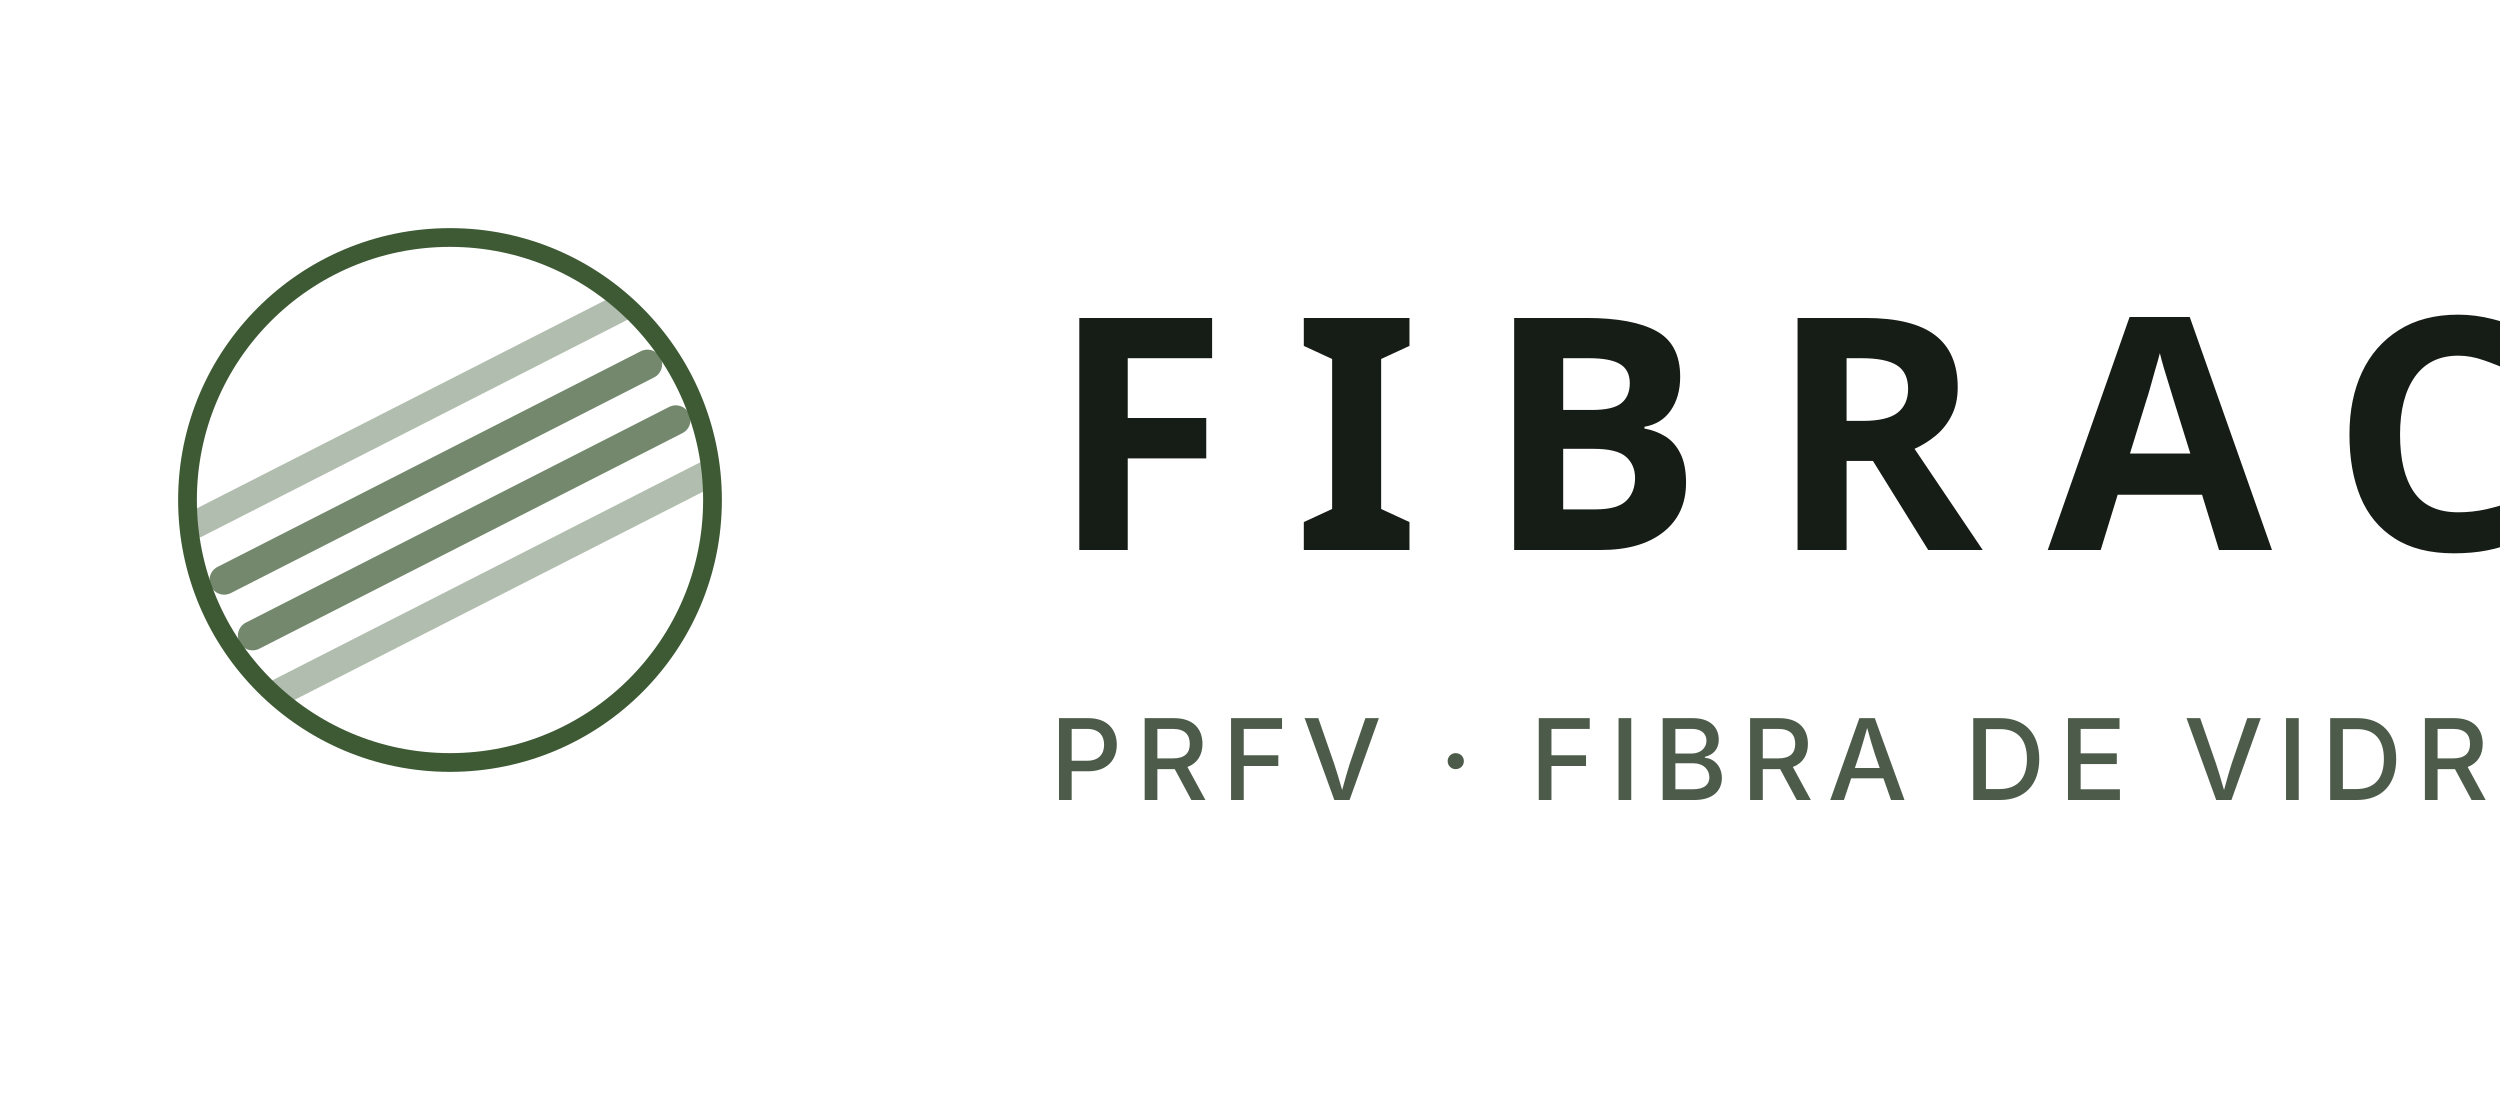
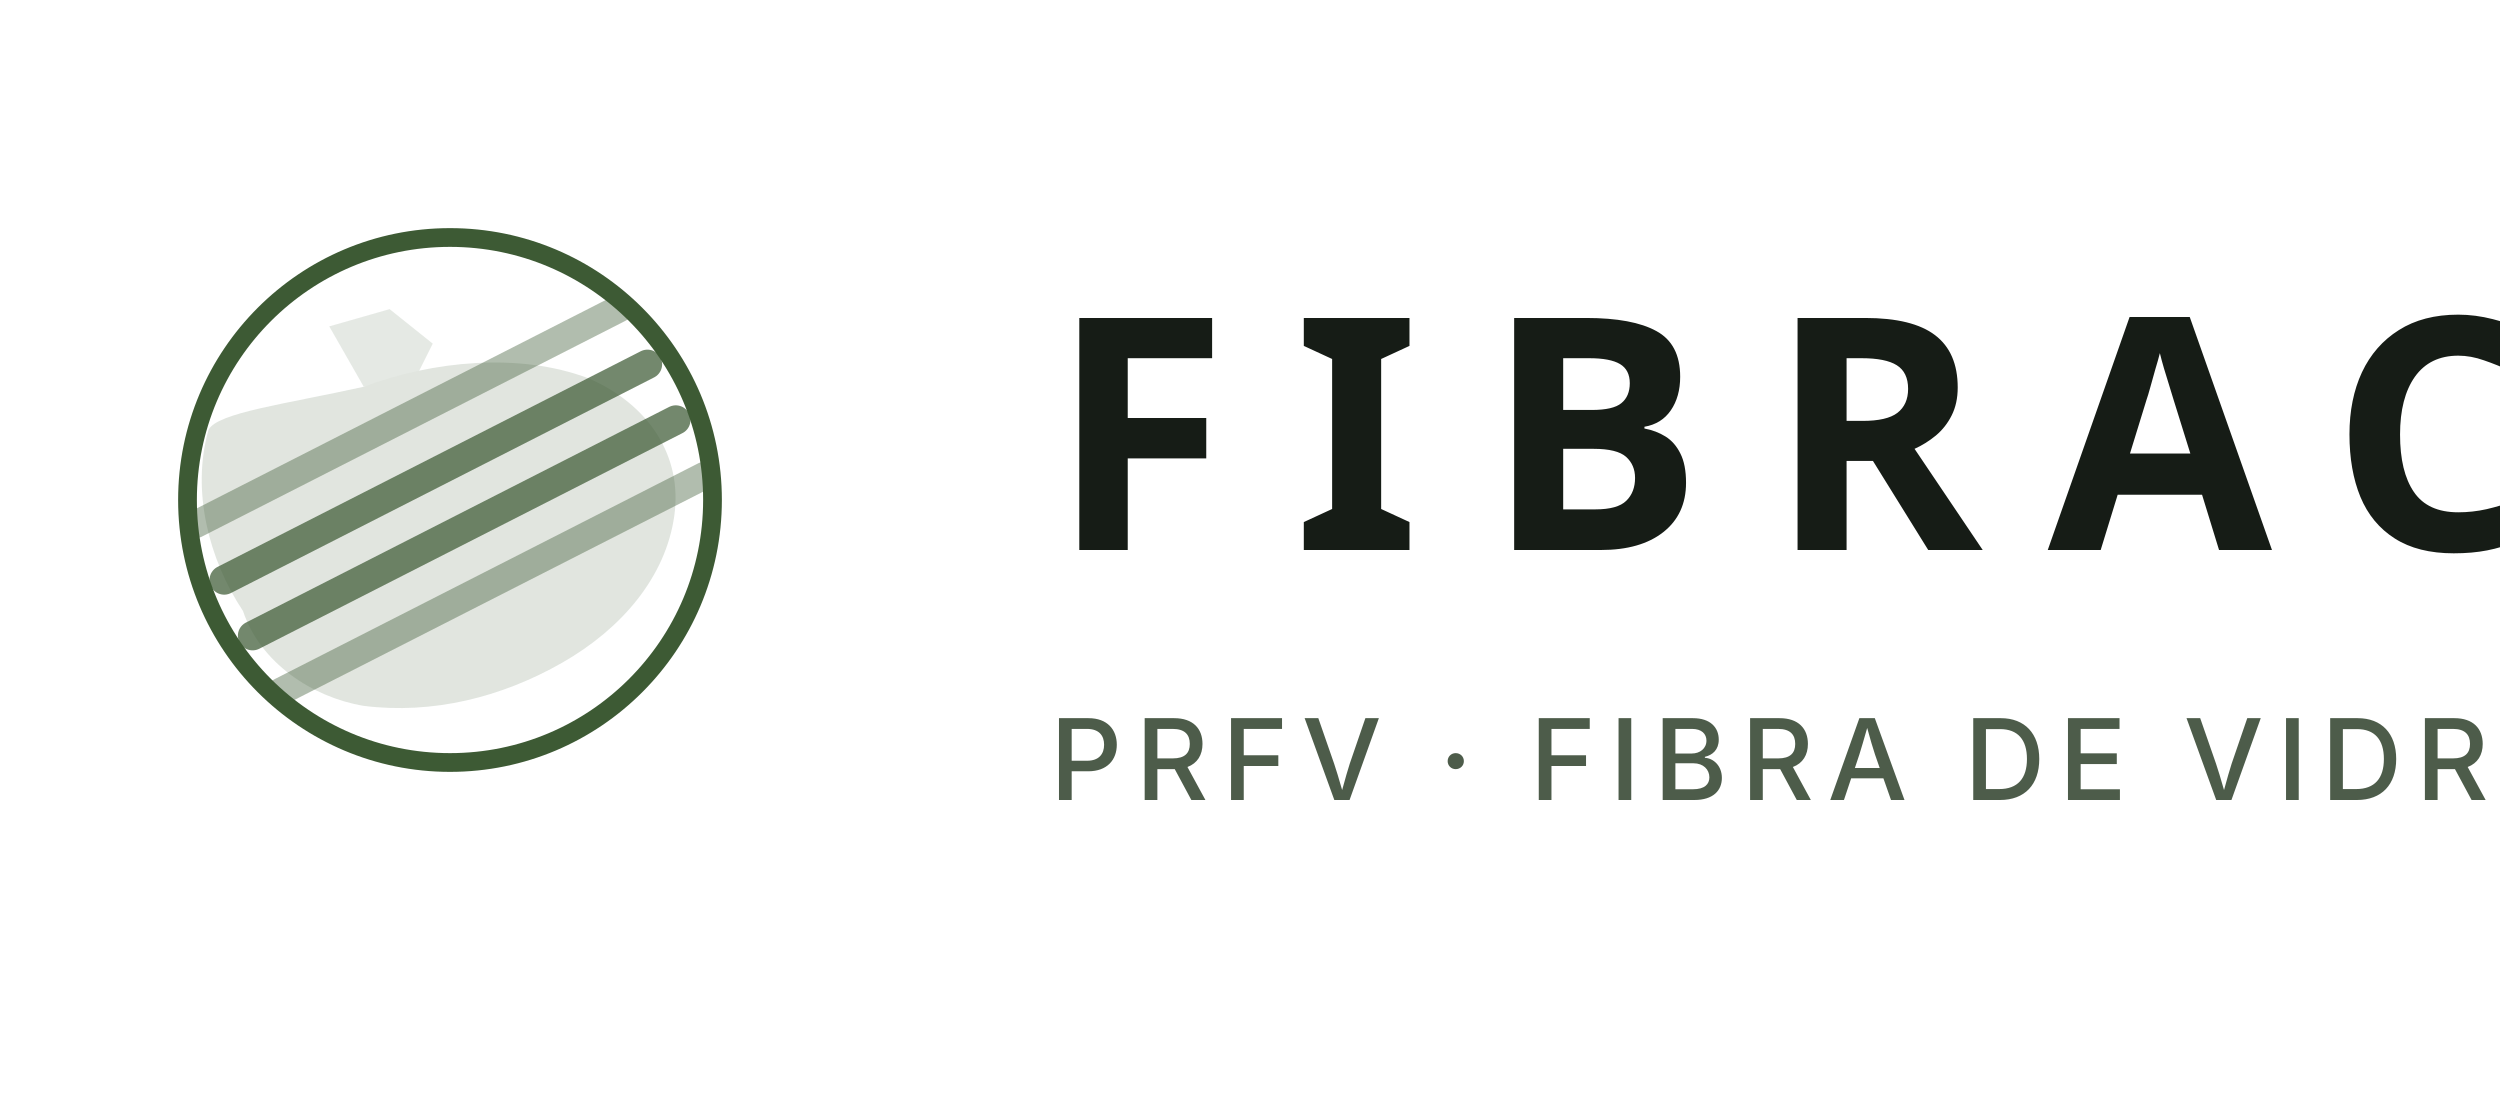
<svg xmlns="http://www.w3.org/2000/svg" viewBox="0 0 200 88" fill="none" role="img" aria-label="Fibraca">
  <defs>
    <clipPath id="clip">
      <circle cx="36" cy="36" r="20.5" />
    </clipPath>
  </defs>
  <g transform="translate(0 4)">
    <circle cx="36" cy="36" r="21" stroke="#3d5a34" stroke-width="1.5" />
-     <g clip-path="url(#clip)" stroke="#3d5a34" stroke-linecap="round">
-       <g transform="translate(36 36) rotate(-27)">
-         <line x1="-19" y1="-7.5" x2="19" y2="-7.5" stroke-width="2.2" opacity="0.4" />
-         <line x1="-19" y1="-2.5" x2="19" y2="-2.5" stroke-width="2.35" opacity="0.72" />
-         <line x1="-19" y1="2.5" x2="19" y2="2.5" stroke-width="2.35" opacity="0.72" />
-         <line x1="-19" y1="7.5" x2="19" y2="7.5" stroke-width="2.2" opacity="0.4" />
+     <g clip-path="url(#clip)">
+       <g transform="translate(36 43.5) scale(1.38)" fill="#3d5a34" opacity="0.16">
+         <path d="M -14 -9.5 C -15 -6 -14 -2 -12 1 C -11 4 -8 6 -5 6.5 C -1 7 3 6 6.5 4 C 10 2 12.5 -1 13 -4.5 C 13.5 -8 11.5 -11 8 -12.5 C 4 -14 -1 -13.5 -5 -12 C -9.5 -11 -13.5 -10.5 -14 -9.5 Z" />
+         <path d="M -5 -12 L -7 -15.5 L -3.5 -16.5 L -1 -14.5 L -2 -12.5 Z" opacity="0.85" />
+       </g>
+       <g stroke="#3d5a34" stroke-linecap="round">
+         <g transform="translate(36 36) rotate(-27)">
+           <line x1="-19" y1="-7.5" x2="19" y2="-7.5" stroke-width="2.2" opacity="0.4" />
+           <line x1="-19" y1="-2.5" x2="19" y2="-2.5" stroke-width="2.35" opacity="0.72" />
+           <line x1="-19" y1="2.5" x2="19" y2="2.5" stroke-width="2.35" opacity="0.72" />
+           <line x1="-19" y1="7.5" x2="19" y2="7.5" stroke-width="2.2" opacity="0.4" />
+         </g>
      </g>
    </g>
  </g>
  <text x="84" y="44" fill="#161c16" font-family="Barlow, system-ui, sans-serif" font-weight="800" font-size="26" letter-spacing="0.2em">FIBRACA</text>
  <text x="84" y="64" fill="#4d5c4a" font-family="Inter, system-ui, sans-serif" font-weight="500" font-size="9" letter-spacing="0.12em">PRFV · FIBRA DE VIDRIO</text>
</svg>
